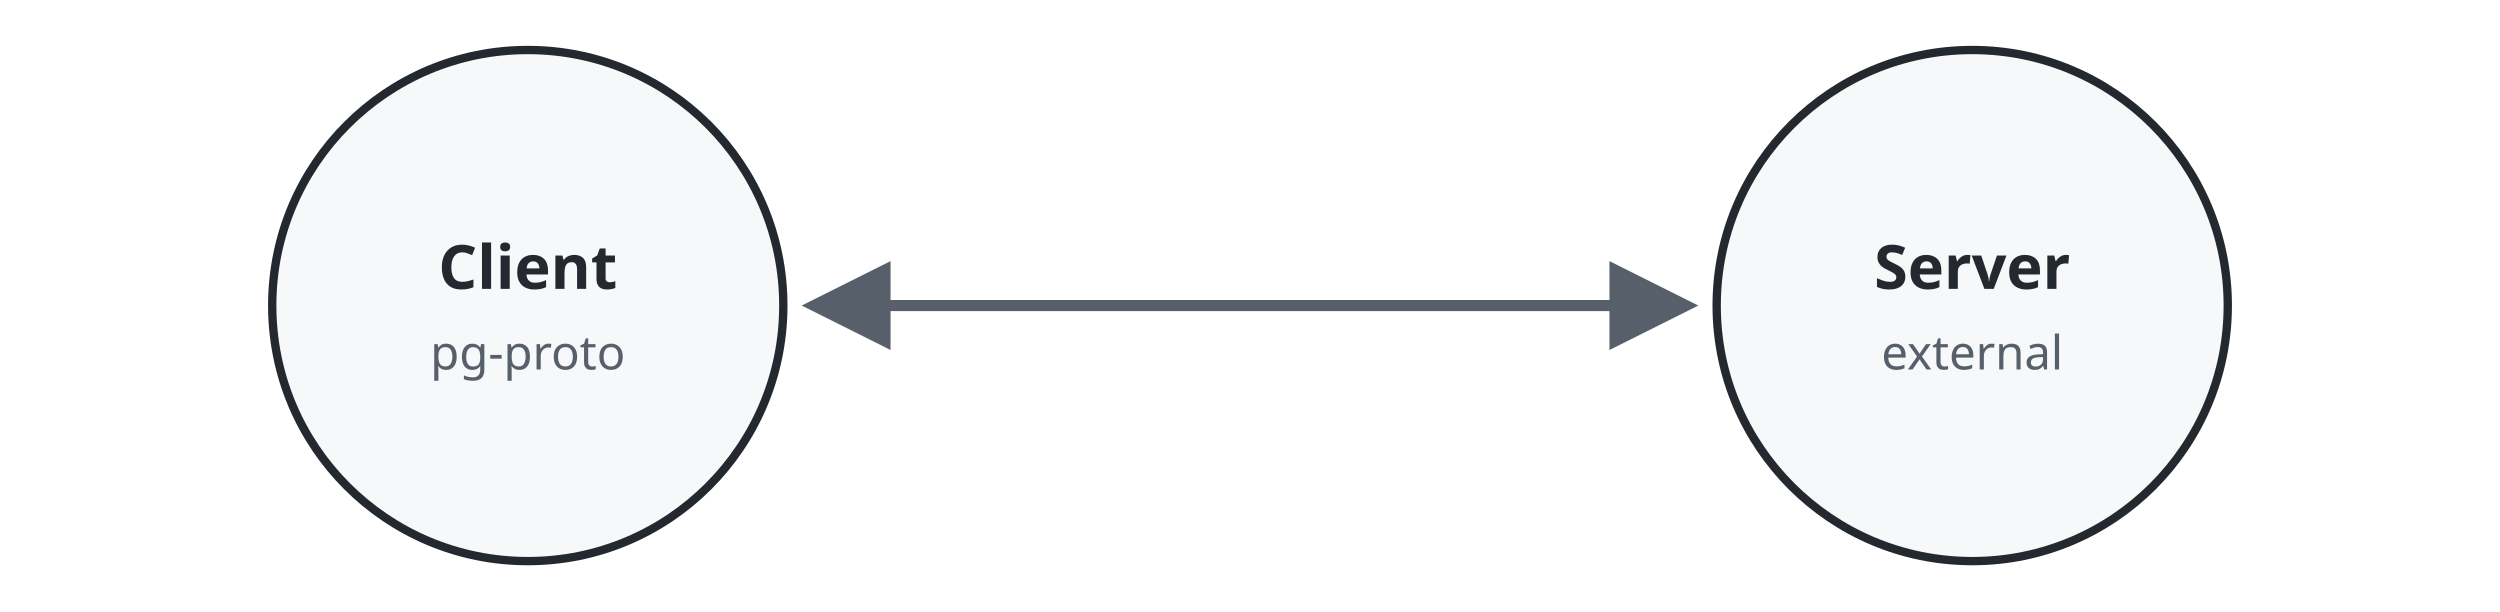
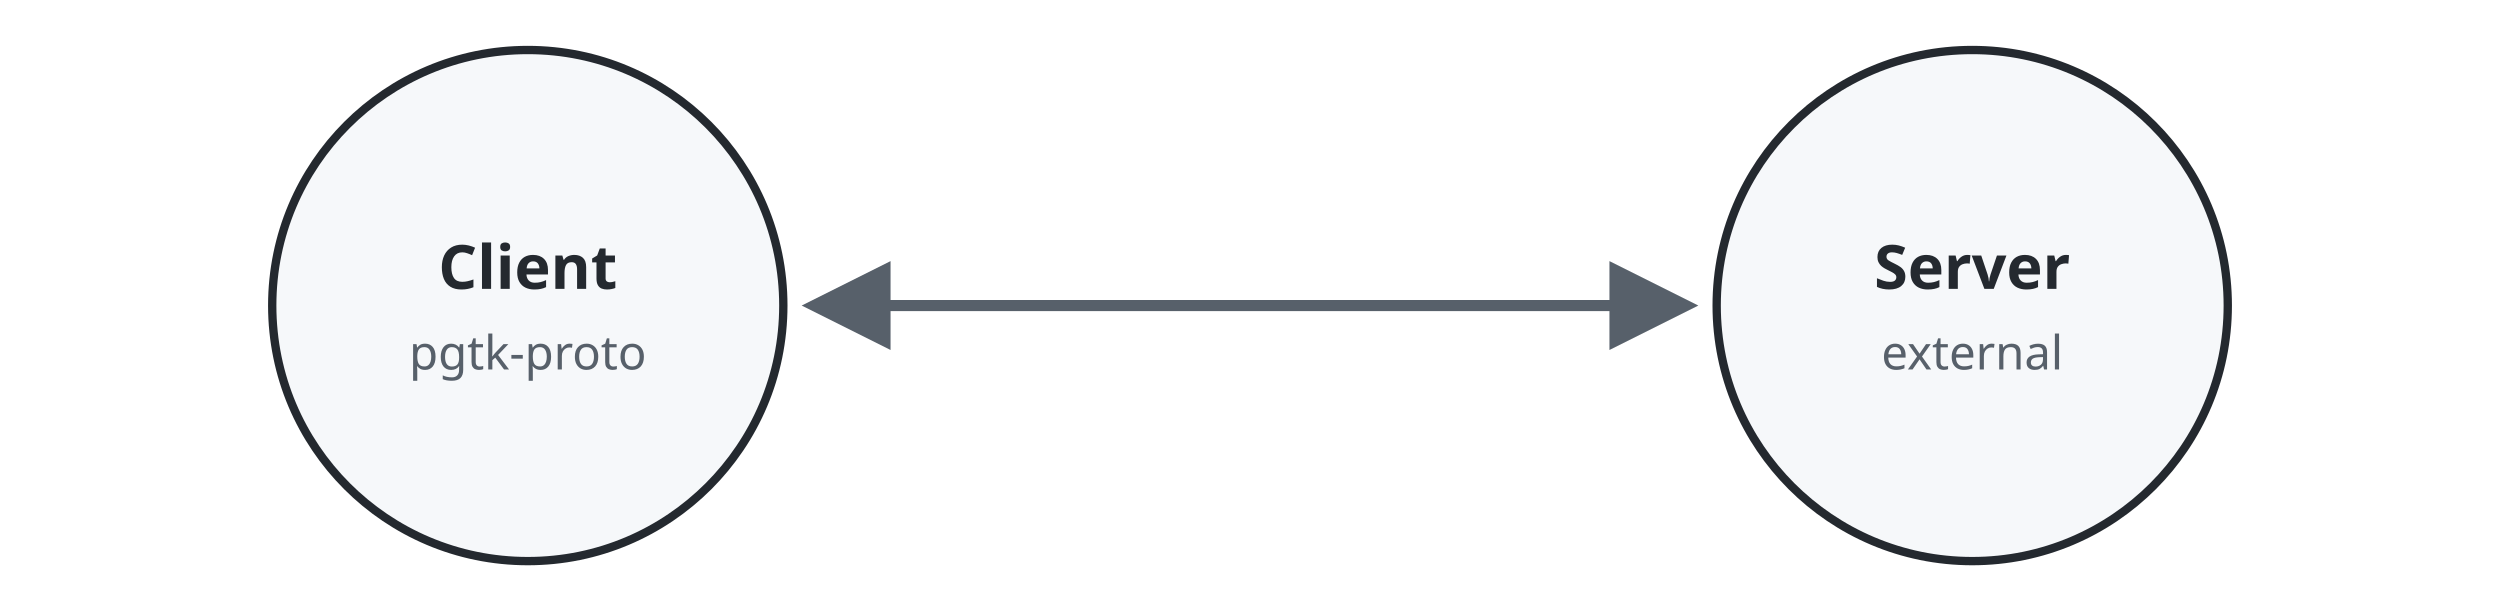
<svg xmlns="http://www.w3.org/2000/svg" viewBox="0 0 900 220" role="img" aria-labelledby="title description">
  <defs>
    <marker id="arrow" viewBox="0 0 10 10" refX="8" refY="5" markerWidth="8" markerHeight="8" orient="auto-start-reverse">
      <path d="M 0 0 L 10 5 L 0 10 z" fill="context-stroke" />
    </marker>
    <style>
      .node { fill: #f6f8fa; stroke: #24292f; stroke-width: 3; }
      .link { stroke: #57606a; stroke-width: 4; marker-start: url(#arrow); marker-end: url(#arrow); }
      .role { fill: #24292f; font: 600 22px system-ui, sans-serif; text-anchor: middle; }
      .owner { fill: #57606a; font: 17px system-ui, sans-serif; text-anchor: middle; }
      @media (prefers-color-scheme: dark) {
        .node { fill: #161b22; stroke: #f0f6fc; }
        .link { stroke: #8c959f; }
        .role { fill: #f0f6fc; }
        .owner { fill: #b1bac4; }
      }
    </style>
  </defs>
  <line class="link" x1="295" y1="110" x2="605" y2="110" />
  <circle class="node" cx="190" cy="110" r="92" />
  <circle class="node" cx="710" cy="110" r="92" />
  <text class="role" x="190" y="104">Client</text>
-   <text class="owner" x="190" y="133">pg-proto</text>
+   <text class="owner" x="190" y="133">pgtk-proto</text>
  <text class="role" x="710" y="104">Server</text>
  <text class="owner" x="710" y="133">external</text>
</svg>
